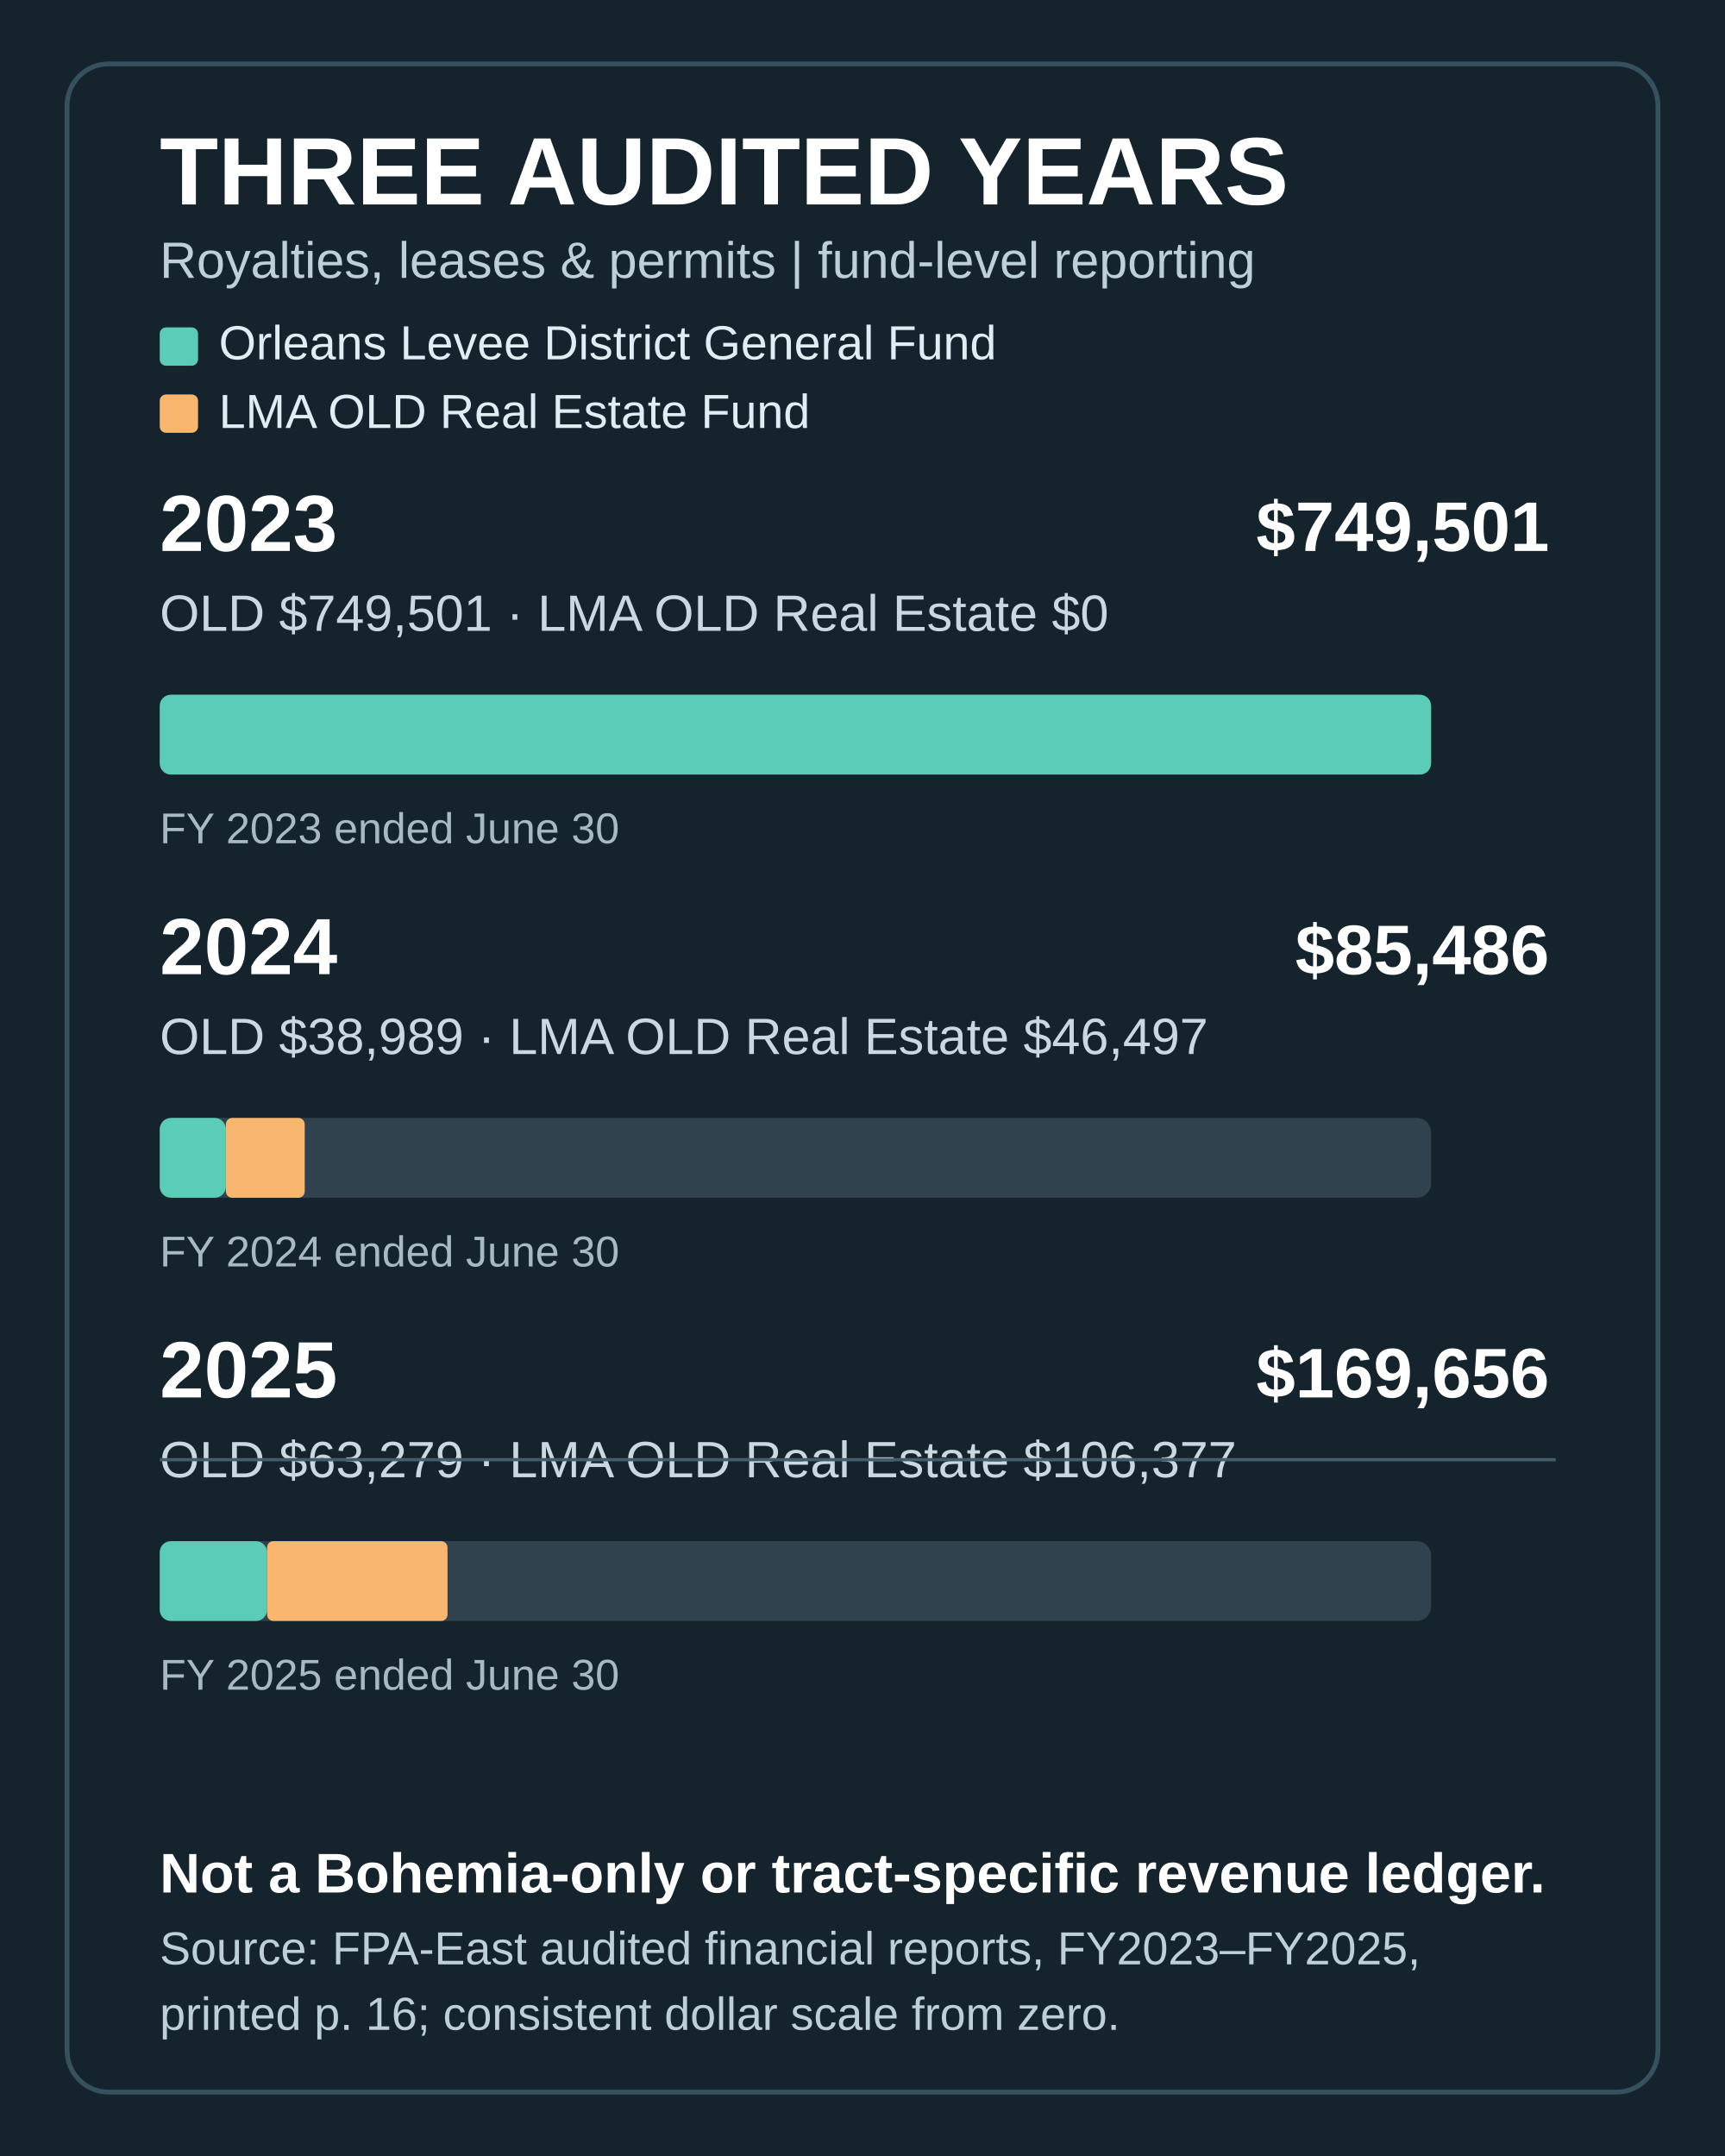
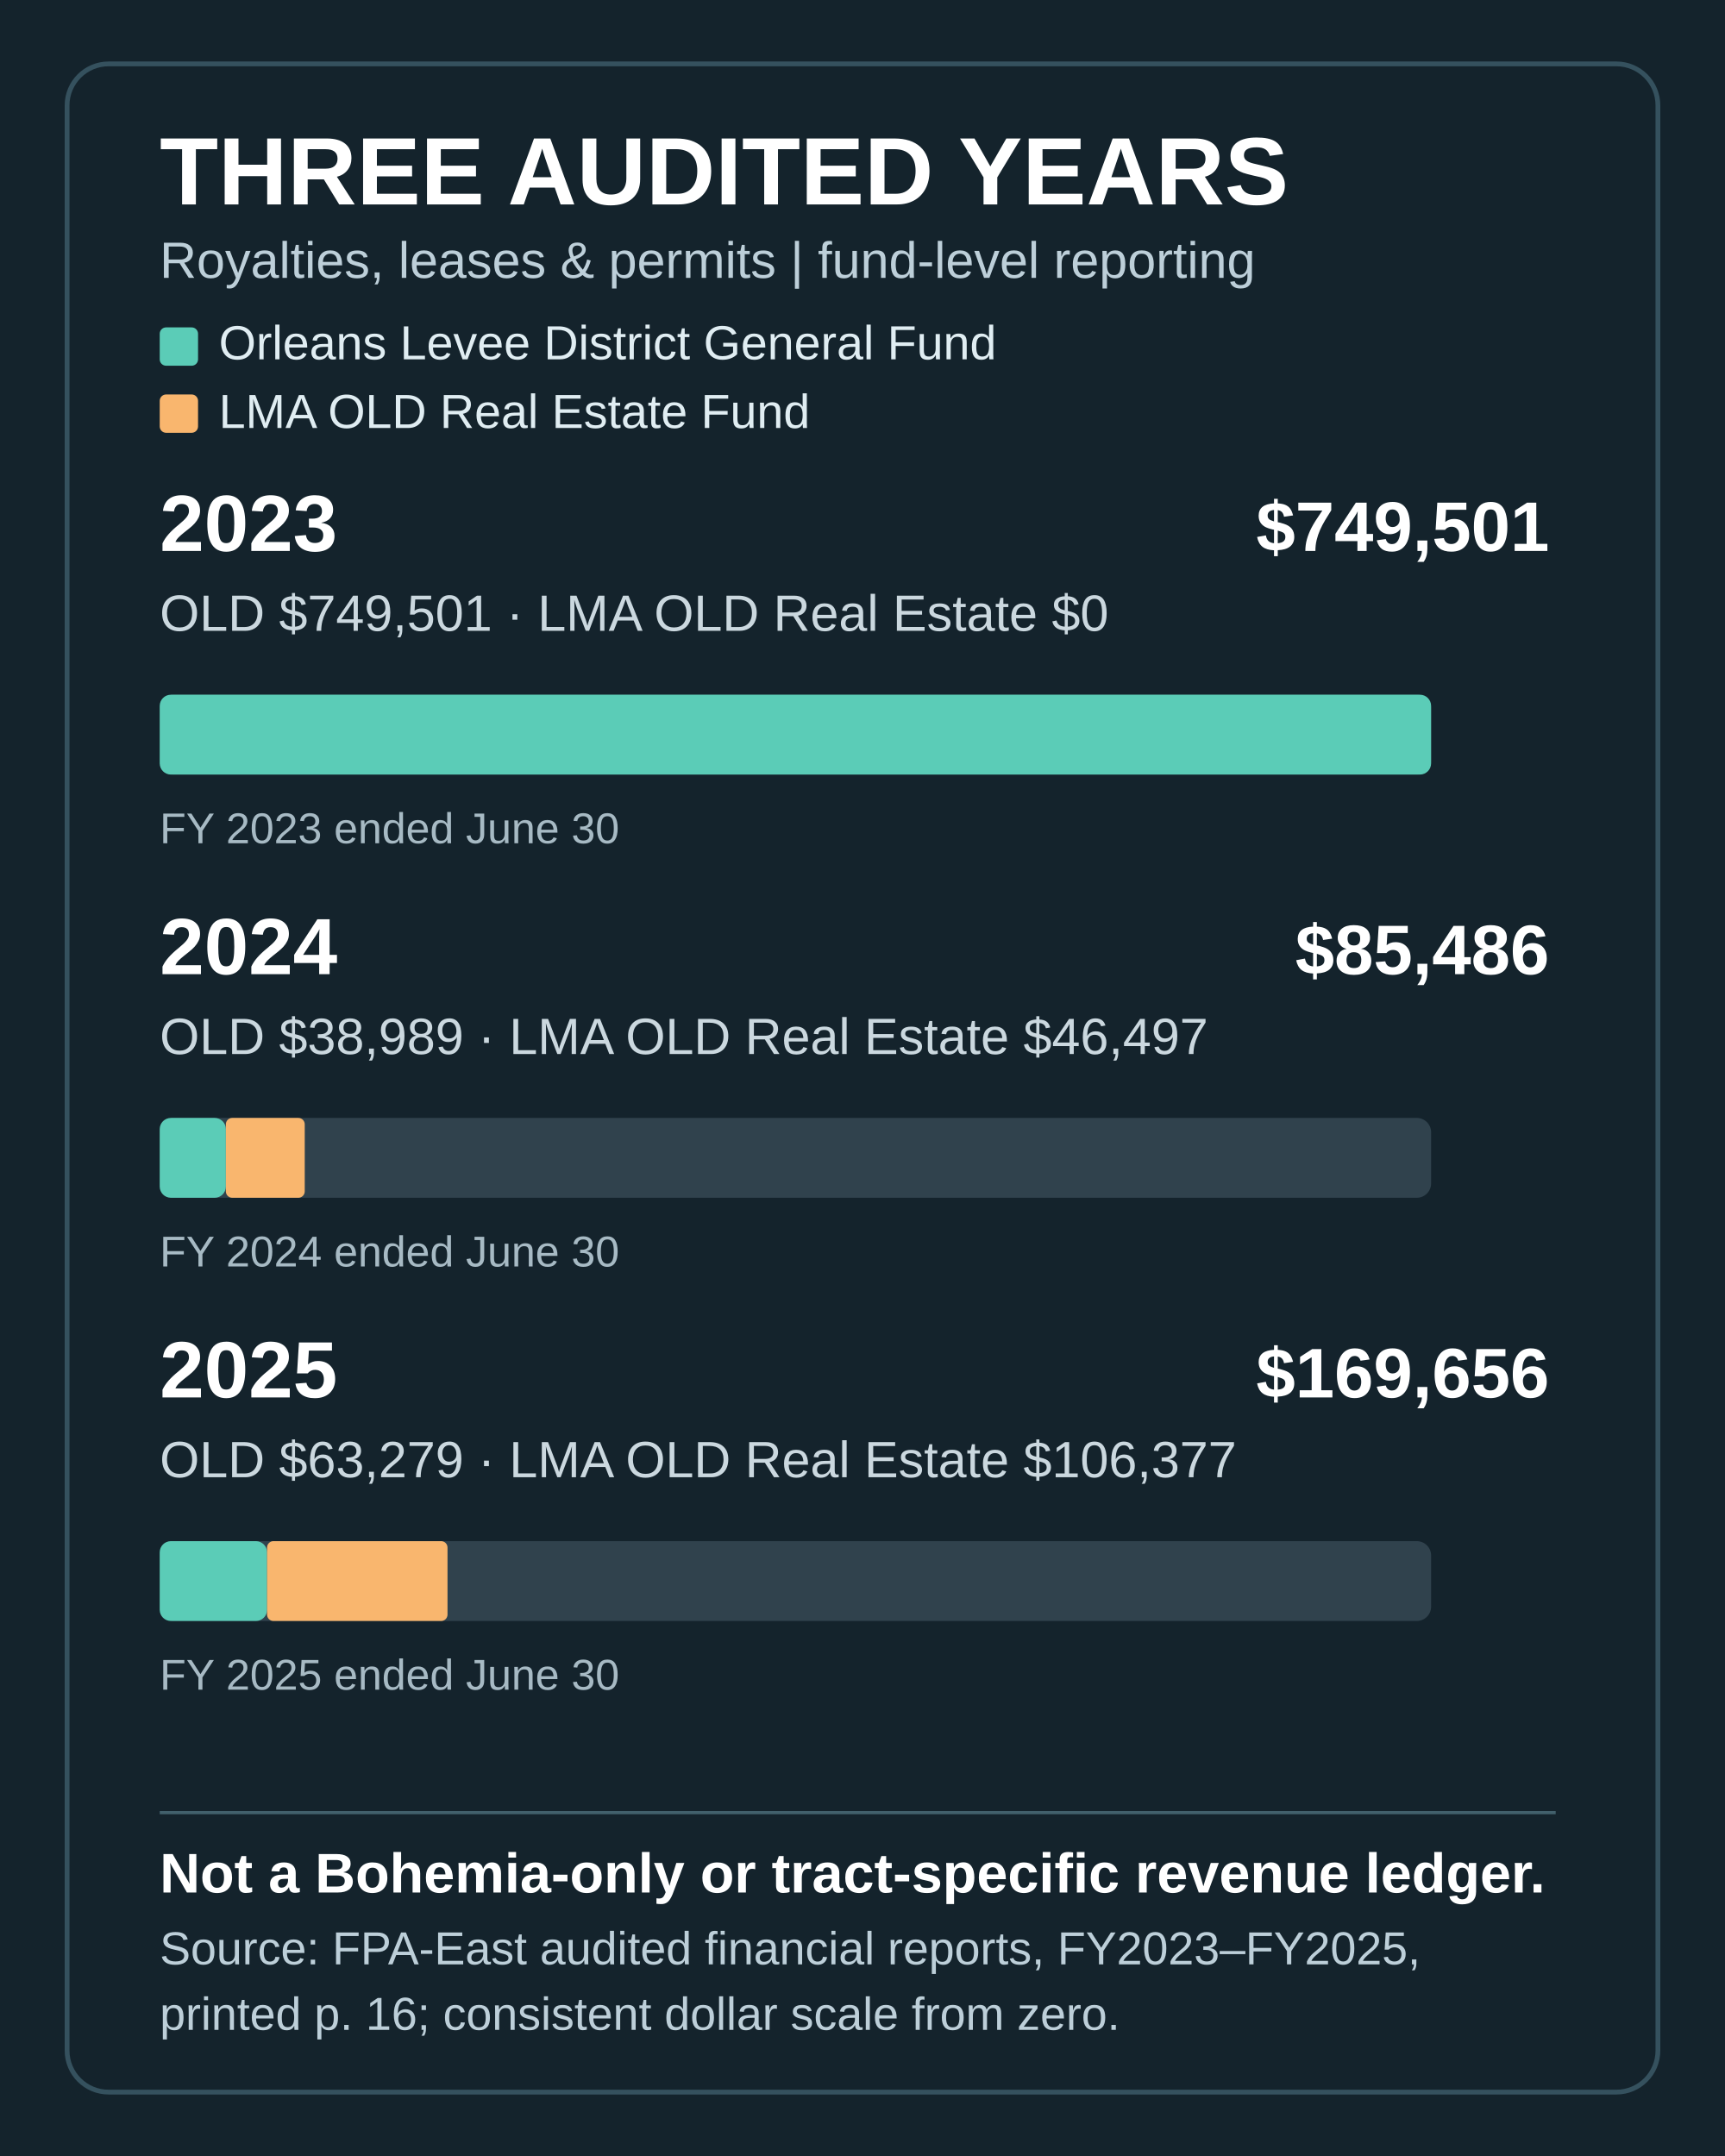
<svg xmlns="http://www.w3.org/2000/svg" width="1080" height="1350" viewBox="0 0 1080 1350" role="img" aria-labelledby="fvtitle fvdesc">
  <rect width="1080" height="1350" fill="#14232C" />
  <rect x="42" y="40" width="996" height="1270" fill="none" stroke="#35515E" stroke-width="3" rx="26" />
  <text x="100" y="128" fill="#FFFFFF" font-size="60" font-family="Arial,Helvetica,sans-serif" font-weight="700">THREE AUDITED YEARS</text>
  <text x="100" y="174" fill="#BDCFD9" font-size="32" font-family="Arial,Helvetica,sans-serif" font-weight="400">Royalties, leases &amp; permits | fund-level reporting</text>
  <rect x="100" y="205" width="24" height="24" rx="4" fill="#5BCCB7" />
  <text x="137" y="225" fill="#E0EDF2" font-size="30" font-family="Arial,Helvetica,sans-serif" font-weight="400">Orleans Levee District General Fund</text>
  <rect x="100" y="247" width="24" height="24" rx="4" fill="#F9B66E" />
  <text x="137" y="268" fill="#E0EDF2" font-size="30" font-family="Arial,Helvetica,sans-serif" font-weight="400">LMA OLD Real Estate Fund</text>
  <text x="100" y="345" fill="#FFFFFF" font-size="50" font-family="Arial,Helvetica,sans-serif" font-weight="700">2023</text>
  <text x="970" text-anchor="end" y="345" fill="#FFFFFF" font-size="44" font-family="Arial,Helvetica,sans-serif" font-weight="700">$749,501</text>
  <text x="100" y="395" fill="#CBD8DF" font-size="32" font-family="Arial,Helvetica,sans-serif" font-weight="400">OLD $749,501   ·   LMA OLD Real Estate $0</text>
  <rect x="100" y="435" width="796" height="50" rx="9" fill="#30424D" />
  <rect x="100" y="435" width="796.000" height="50" rx="7" fill="#5BCCB7" />
  <text x="100" y="528" fill="#A7BAC4" font-size="27" font-family="Arial,Helvetica,sans-serif" font-weight="400">FY 2023 ended June 30</text>
  <text x="100" y="610" fill="#FFFFFF" font-size="50" font-family="Arial,Helvetica,sans-serif" font-weight="700">2024</text>
  <text x="970" text-anchor="end" y="610" fill="#FFFFFF" font-size="44" font-family="Arial,Helvetica,sans-serif" font-weight="700">$85,486</text>
  <text x="100" y="660" fill="#CBD8DF" font-size="32" font-family="Arial,Helvetica,sans-serif" font-weight="400">OLD $38,989   ·   LMA OLD Real Estate $46,497</text>
  <rect x="100" y="700" width="796" height="50" rx="9" fill="#30424D" />
  <rect x="100" y="700" width="41.408" height="50" rx="7" fill="#5BCCB7" />
  <rect x="141.408" y="700" width="49.382" height="50" rx="4" fill="#F9B66E" />
  <text x="100" y="793" fill="#A7BAC4" font-size="27" font-family="Arial,Helvetica,sans-serif" font-weight="400">FY 2024 ended June 30</text>
  <text x="100" y="875" fill="#FFFFFF" font-size="50" font-family="Arial,Helvetica,sans-serif" font-weight="700">2025</text>
  <text x="970" text-anchor="end" y="875" fill="#FFFFFF" font-size="44" font-family="Arial,Helvetica,sans-serif" font-weight="700">$169,656</text>
  <text x="100" y="925" fill="#CBD8DF" font-size="32" font-family="Arial,Helvetica,sans-serif" font-weight="400">OLD $63,279   ·   LMA OLD Real Estate $106,377</text>
  <rect x="100" y="965" width="796" height="50" rx="9" fill="#30424D" />
  <rect x="100" y="965" width="67.205" height="50" rx="7" fill="#5BCCB7" />
  <rect x="167.205" y="965" width="112.977" height="50" rx="4" fill="#F9B66E" />
  <text x="100" y="1058" fill="#A7BAC4" font-size="27" font-family="Arial,Helvetica,sans-serif" font-weight="400">FY 2025 ended June 30</text>
-   <line x1="100" x2="974" y1="914" y2="914" stroke="#42606C" stroke-width="2" />
+   <line x1="100" x2="974" y1="1135" y2="1135" stroke="#42606C" stroke-width="2" />
  <text x="100" y="1185" fill="#FFFFFF" font-size="35" font-family="Arial,Helvetica,sans-serif" font-weight="700">Not a Bohemia-only or tract-specific revenue ledger.</text>
  <text x="100" y="1230" fill="#BDCFD9" font-size="29" font-family="Arial,Helvetica,sans-serif" font-weight="400">Source: FPA-East audited financial reports, FY2023–FY2025,</text>
  <text x="100" y="1271" fill="#BDCFD9" font-size="29" font-family="Arial,Helvetica,sans-serif" font-weight="400">printed p. 16; consistent dollar scale from zero.</text>
</svg>
